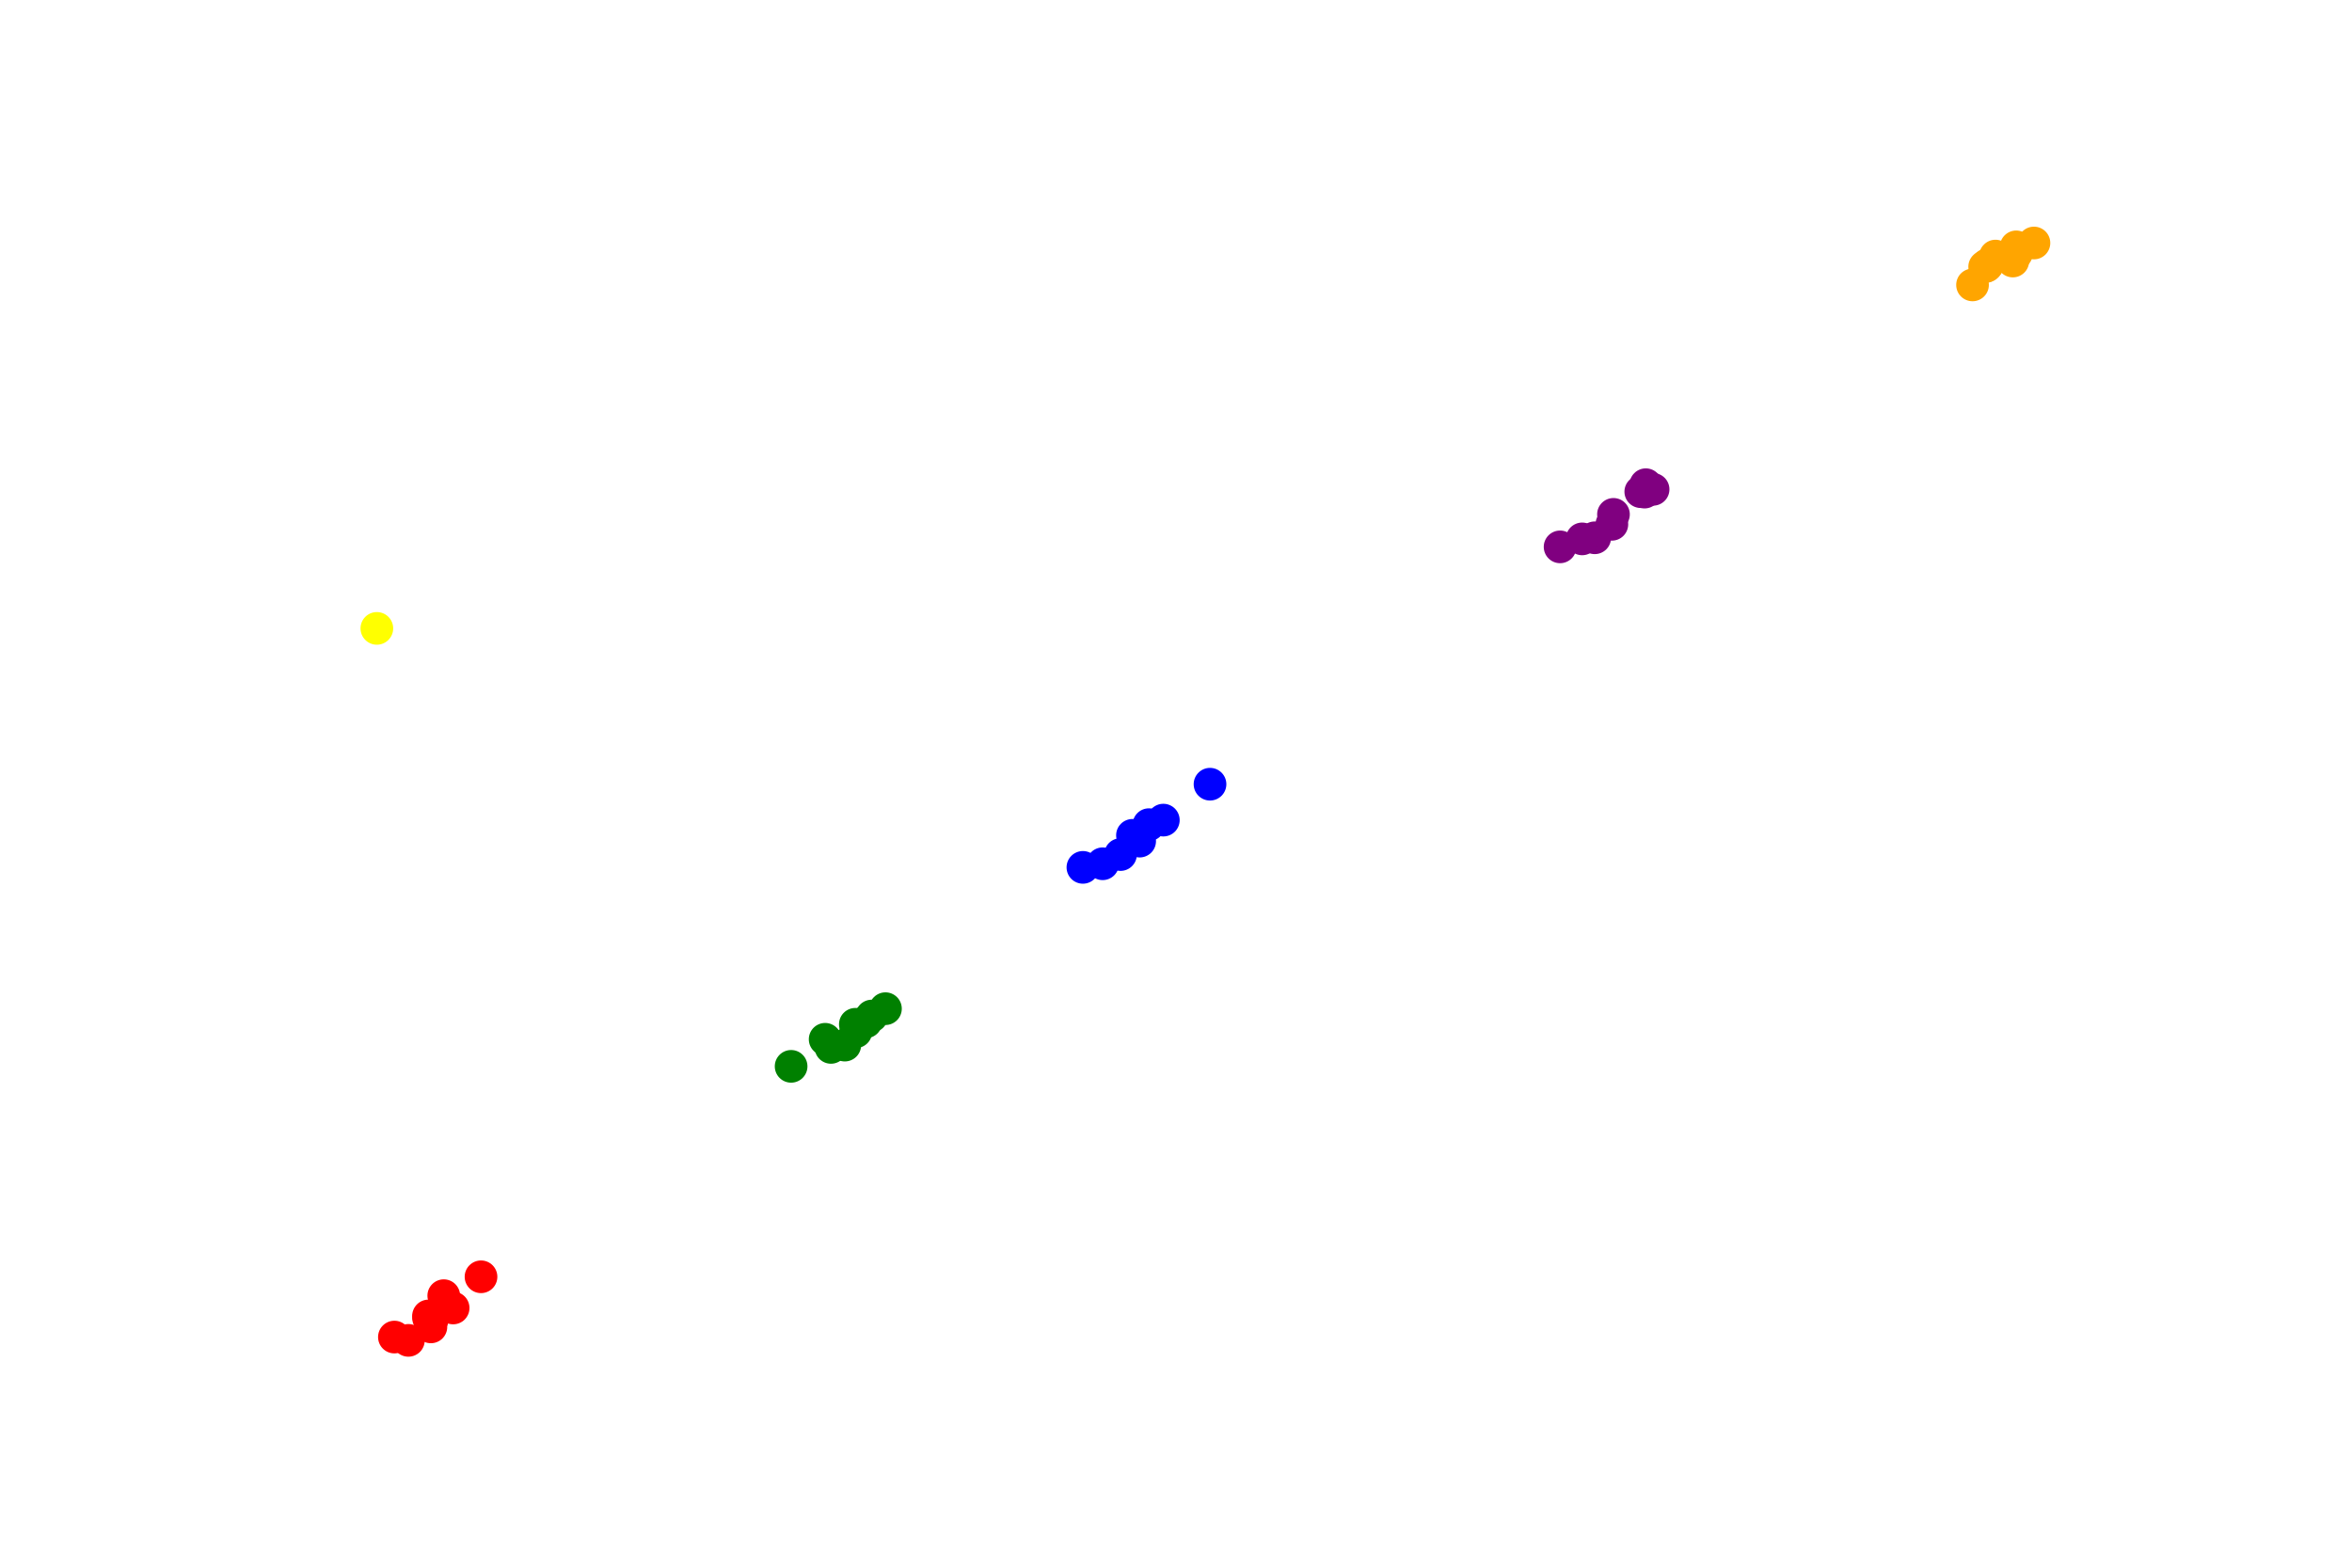
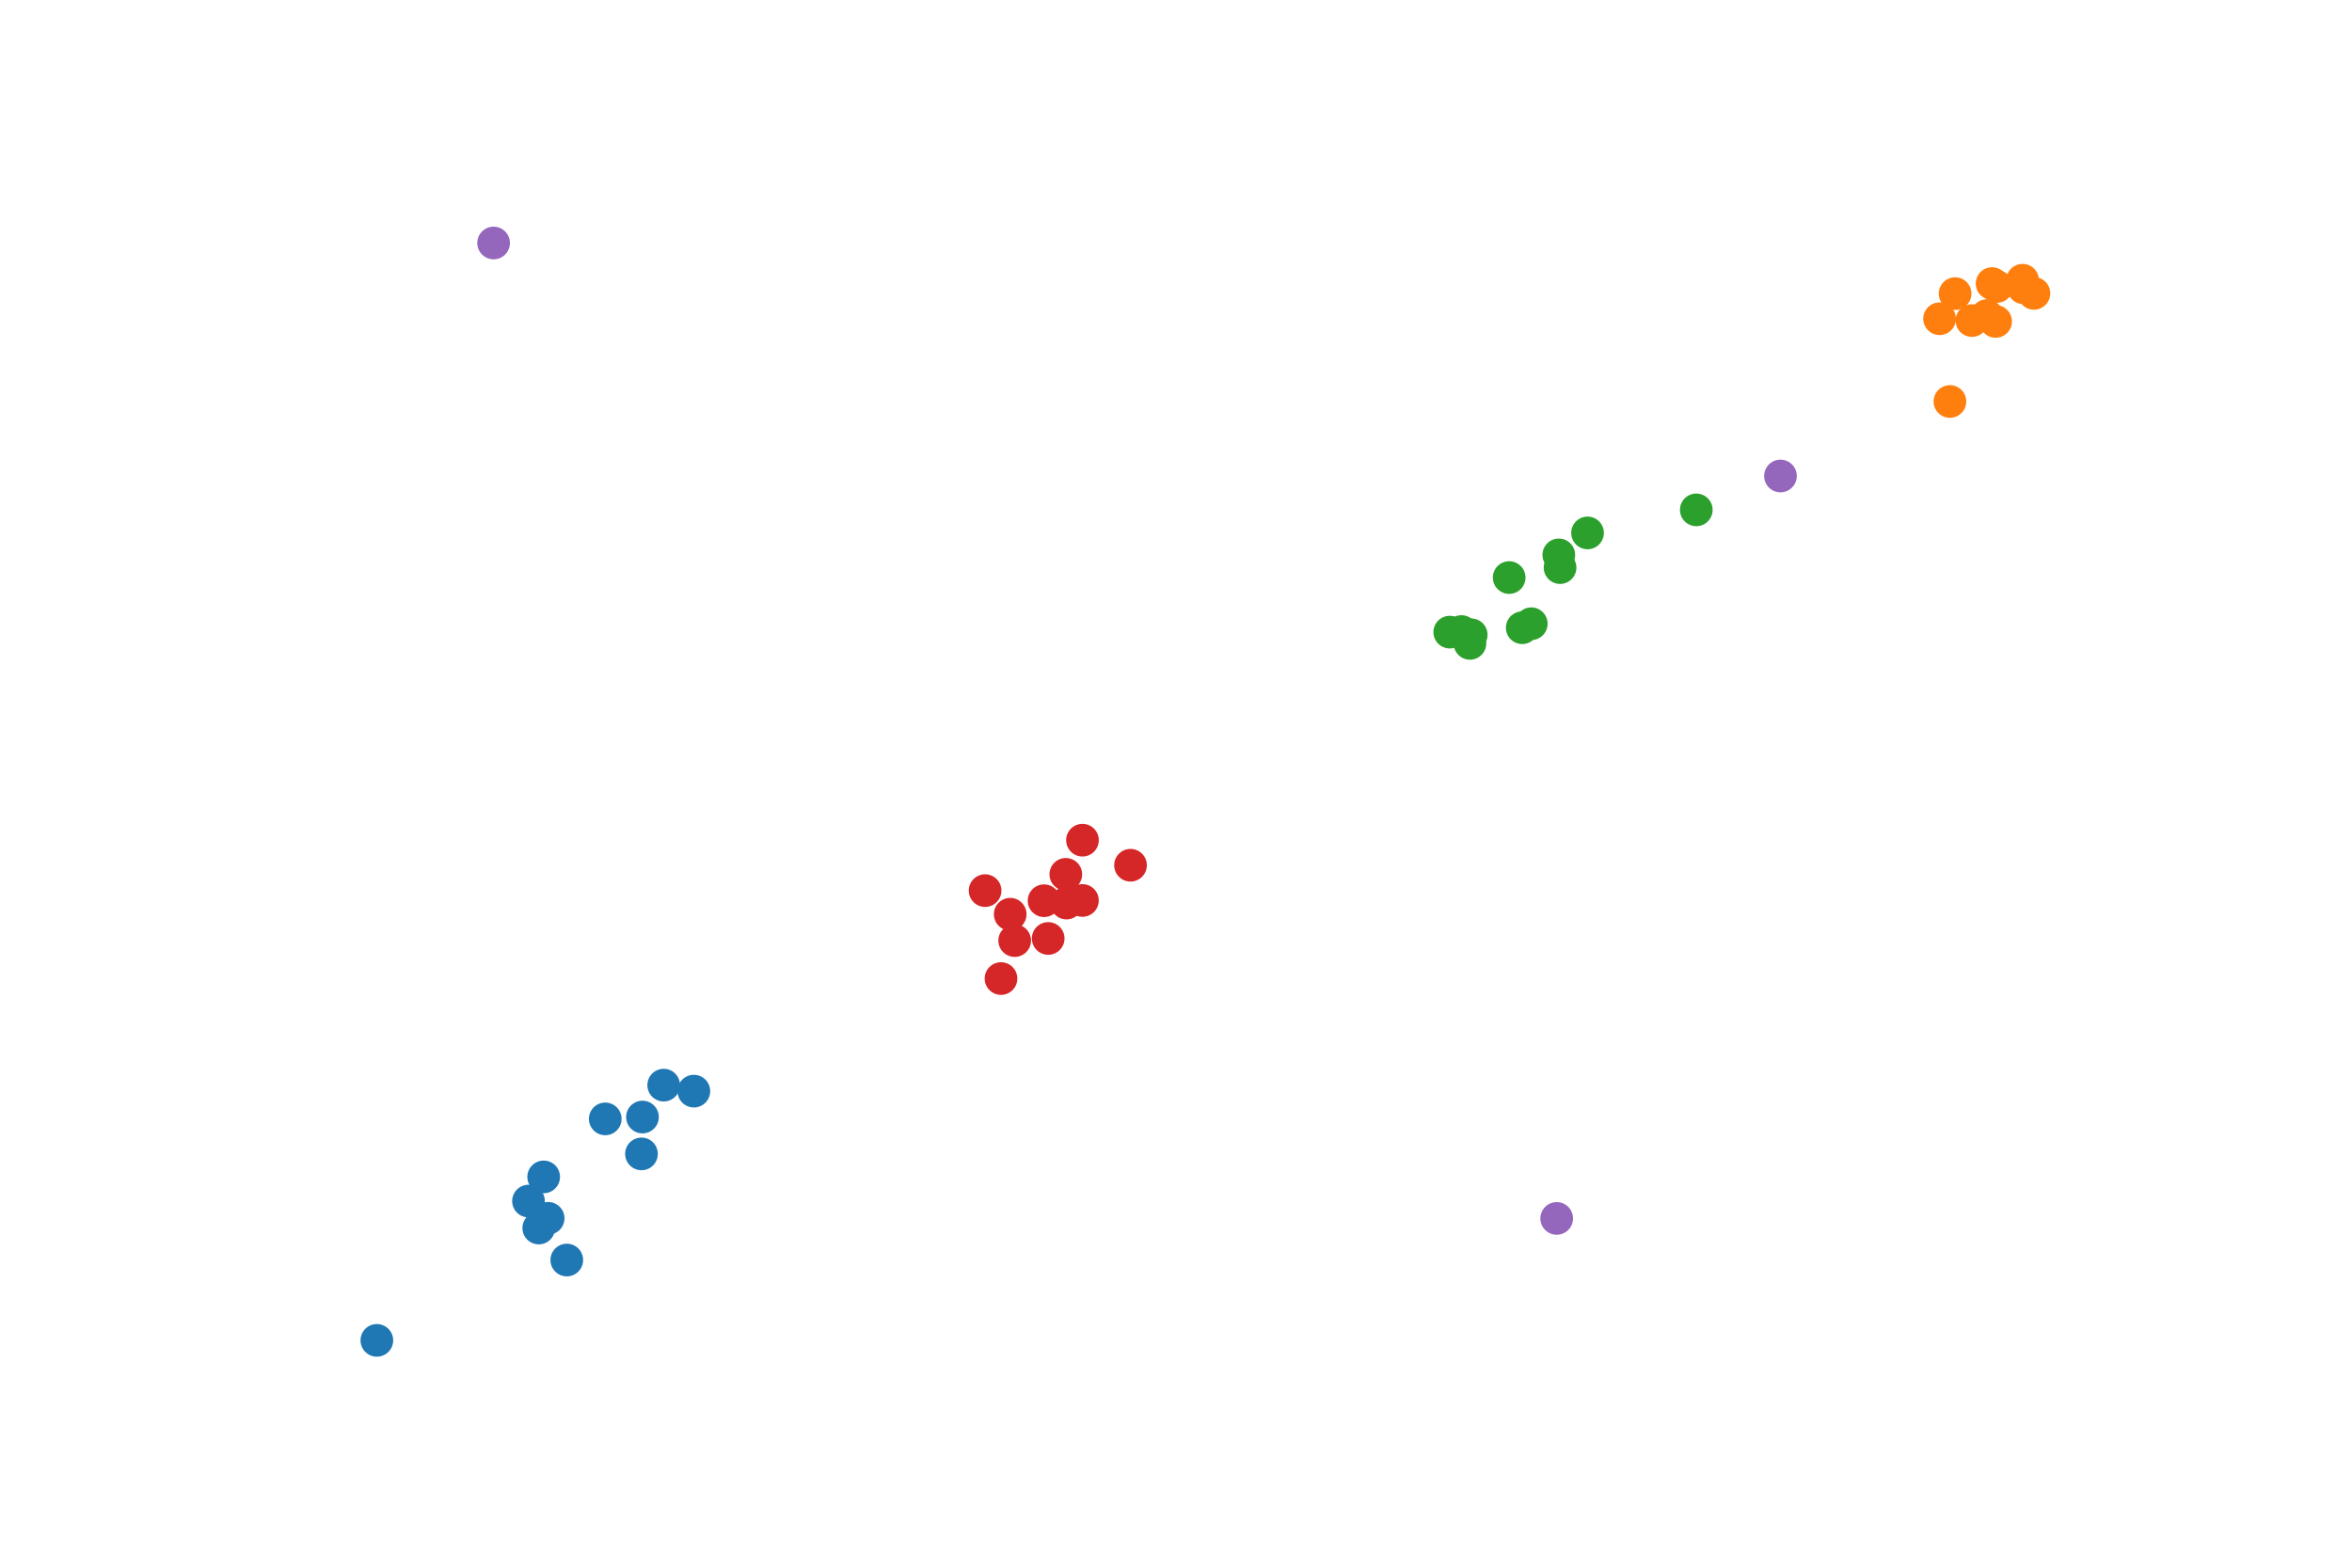
- <svg xmlns="http://www.w3.org/2000/svg" xmlns:xlink="http://www.w3.org/1999/xlink" width="432pt" height="288pt" viewBox="0 0 432 288" version="1.1">
-   <defs>
-     <path id="m25c27acaf8" d="M 0 3  C 0.796 3 1.559 2.684 2.121 2.121  C 2.684 1.559 3 0.796 3 0  C 3 -0.796 2.684 -1.559 2.121 -2.121  C 1.559 -2.684 0.796 -3 0 -3  C -0.796 -3 -1.559 -2.684 -2.121 -2.121  C -2.684 -1.559 -3 -0.796 -3 0  C -3 0.796 -2.684 1.559 -2.121 2.121  C -1.559 2.684 -0.796 3 0 3  z" />
-   </defs>
+ <svg xmlns="http://www.w3.org/2000/svg" width="432pt" height="288pt" viewBox="0 0 432 288" version="1.1">
  <g>
-     <use xlink:href="#m25c27acaf8" x="72.441" y="245.632" style="fill: red;" />
-     <use xlink:href="#m25c27acaf8" x="83.23" y="240.29" style="fill: red;" />
-     <use xlink:href="#m25c27acaf8" x="78.728" y="242.164" style="fill: red;" />
-     <use xlink:href="#m25c27acaf8" x="81.508" y="238.029" style="fill: red;" />
-     <use xlink:href="#m25c27acaf8" x="78.706" y="241.753" style="fill: red;" />
-     <use xlink:href="#m25c27acaf8" x="75.011" y="246.24" style="fill: red;" />
-     <use xlink:href="#m25c27acaf8" x="79.436" y="242.265" style="fill: red;" />
-     <use xlink:href="#m25c27acaf8" x="79.145" y="243.764" style="fill: red;" />
-     <use xlink:href="#m25c27acaf8" x="88.35" y="234.559" style="fill: red;" />
-     <use xlink:href="#m25c27acaf8" x="152.628" y="192.419" style="fill: green;" />
-     <use xlink:href="#m25c27acaf8" x="160.112" y="186.657" style="fill: green;" />
-     <use xlink:href="#m25c27acaf8" x="157.195" y="189.538" style="fill: green;" />
-     <use xlink:href="#m25c27acaf8" x="155.169" y="191.998" style="fill: green;" />
-     <use xlink:href="#m25c27acaf8" x="157.102" y="188.173" style="fill: green;" />
-     <use xlink:href="#m25c27acaf8" x="159.05" y="187.724" style="fill: green;" />
-     <use xlink:href="#m25c27acaf8" x="145.307" y="195.899" style="fill: green;" />
-     <use xlink:href="#m25c27acaf8" x="151.558" y="190.928" style="fill: green;" />
-     <use xlink:href="#m25c27acaf8" x="162.635" y="185.304" style="fill: green;" />
-     <use xlink:href="#m25c27acaf8" x="198.901" y="159.345" style="fill: blue;" />
-     <use xlink:href="#m25c27acaf8" x="209.268" y="153.325" style="fill: blue;" />
-     <use xlink:href="#m25c27acaf8" x="213.674" y="150.664" style="fill: blue;" />
-     <use xlink:href="#m25c27acaf8" x="208.003" y="153.458" style="fill: blue;" />
-     <use xlink:href="#m25c27acaf8" x="205.807" y="156.992" style="fill: blue;" />
-     <use xlink:href="#m25c27acaf8" x="202.53" y="158.683" style="fill: blue;" />
-     <use xlink:href="#m25c27acaf8" x="211.028" y="151.497" style="fill: blue;" />
-     <use xlink:href="#m25c27acaf8" x="209.325" y="154.523" style="fill: blue;" />
-     <use xlink:href="#m25c27acaf8" x="222.248" y="144.067" style="fill: blue;" />
-     <use xlink:href="#m25c27acaf8" x="296.352" y="94.495" style="fill: purple;" />
-     <use xlink:href="#m25c27acaf8" x="302.066" y="90.403" style="fill: purple;" />
-     <use xlink:href="#m25c27acaf8" x="301.367" y="90.325" style="fill: purple;" />
-     <use xlink:href="#m25c27acaf8" x="296.056" y="96.322" style="fill: purple;" />
-     <use xlink:href="#m25c27acaf8" x="303.629" y="89.897" style="fill: purple;" />
-     <use xlink:href="#m25c27acaf8" x="286.546" y="100.466" style="fill: purple;" />
-     <use xlink:href="#m25c27acaf8" x="302.292" y="89.044" style="fill: purple;" />
-     <use xlink:href="#m25c27acaf8" x="292.911" y="98.797" style="fill: purple;" />
-     <use xlink:href="#m25c27acaf8" x="290.603" y="98.999" style="fill: purple;" />
-     <use xlink:href="#m25c27acaf8" x="365.074" y="48.601" style="fill: orange;" />
-     <use xlink:href="#m25c27acaf8" x="364.531" y="49.01" style="fill: orange;" />
-     <use xlink:href="#m25c27acaf8" x="370.38" y="46.525" style="fill: orange;" />
-     <use xlink:href="#m25c27acaf8" x="366.516" y="47.044" style="fill: orange;" />
-     <use xlink:href="#m25c27acaf8" x="369.7" y="47.955" style="fill: orange;" />
-     <use xlink:href="#m25c27acaf8" x="373.582" y="44.64" style="fill: orange;" />
-     <use xlink:href="#m25c27acaf8" x="370.323" y="45.35" style="fill: orange;" />
-     <use xlink:href="#m25c27acaf8" x="362.301" y="52.343" style="fill: orange;" />
-     <use xlink:href="#m25c27acaf8" x="364.854" y="48.895" style="fill: orange;" />
-     <use xlink:href="#m25c27acaf8" x="69.218" y="115.442" style="fill: yellow;" />
+     <circle cx="69.218" cy="246.24" r="3" style="fill: #1f77b4;" />
+     <circle cx="98.956" cy="225.601" r="3" style="fill: #1f77b4;" />
+     <circle cx="118.006" cy="205.212" r="3" style="fill: #1f77b4;" />
+     <circle cx="111.166" cy="205.551" r="3" style="fill: #1f77b4;" />
+     <circle cx="121.903" cy="199.351" r="3" style="fill: #1f77b4;" />
+     <circle cx="104.105" cy="231.481" r="3" style="fill: #1f77b4;" />
+     <circle cx="100.679" cy="223.817" r="3" style="fill: #1f77b4;" />
+     <circle cx="127.443" cy="200.454" r="3" style="fill: #1f77b4;" />
+     <circle cx="117.824" cy="211.985" r="3" style="fill: #1f77b4;" />
+     <circle cx="97.072" cy="220.647" r="3" style="fill: #1f77b4;" />
+     <circle cx="99.86" cy="216.208" r="3" style="fill: #1f77b4;" />
+     <circle cx="186.373" cy="172.796" r="3" style="fill: #d62728;" />
+     <circle cx="183.859" cy="179.771" r="3" style="fill: #d62728;" />
+     <circle cx="185.549" cy="167.955" r="3" style="fill: #d62728;" />
+     <circle cx="180.936" cy="163.614" r="3" style="fill: #d62728;" />
+     <circle cx="198.816" cy="165.425" r="3" style="fill: #d62728;" />
+     <circle cx="207.645" cy="158.955" r="3" style="fill: #d62728;" />
+     <circle cx="195.761" cy="160.623" r="3" style="fill: #d62728;" />
+     <circle cx="191.767" cy="165.471" r="3" style="fill: #d62728;" />
+     <circle cx="192.526" cy="172.406" r="3" style="fill: #d62728;" />
+     <circle cx="195.889" cy="165.902" r="3" style="fill: #d62728;" />
+     <circle cx="198.82" cy="154.35" r="3" style="fill: #d62728;" />
+     <circle cx="281.257" cy="114.584" r="3" style="fill: #2ca02c;" />
+     <circle cx="266.279" cy="116.128" r="3" style="fill: #2ca02c;" />
+     <circle cx="286.312" cy="101.939" r="3" style="fill: #2ca02c;" />
+     <circle cx="279.592" cy="115.323" r="3" style="fill: #2ca02c;" />
+     <circle cx="311.564" cy="93.67" r="3" style="fill: #2ca02c;" />
+     <circle cx="270.223" cy="116.62" r="3" style="fill: #2ca02c;" />
+     <circle cx="291.59" cy="97.903" r="3" style="fill: #2ca02c;" />
+     <circle cx="268.429" cy="116.021" r="3" style="fill: #2ca02c;" />
+     <circle cx="269.99" cy="118.195" r="3" style="fill: #2ca02c;" />
+     <circle cx="277.197" cy="106.103" r="3" style="fill: #2ca02c;" />
+     <circle cx="286.543" cy="104.276" r="3" style="fill: #2ca02c;" />
+     <circle cx="356.25" cy="58.557" r="3" style="fill: #ff7f0e;" />
+     <circle cx="366.767" cy="52.636" r="3" style="fill: #ff7f0e;" />
+     <circle cx="371.668" cy="52.886" r="3" style="fill: #ff7f0e;" />
+     <circle cx="373.582" cy="53.897" r="3" style="fill: #ff7f0e;" />
+     <circle cx="364.922" cy="57.989" r="3" style="fill: #ff7f0e;" />
+     <circle cx="358.149" cy="73.756" r="3" style="fill: #ff7f0e;" />
+     <circle cx="371.498" cy="51.481" r="3" style="fill: #ff7f0e;" />
+     <circle cx="365.894" cy="52.093" r="3" style="fill: #ff7f0e;" />
+     <circle cx="362.189" cy="58.889" r="3" style="fill: #ff7f0e;" />
+     <circle cx="366.544" cy="59.05" r="3" style="fill: #ff7f0e;" />
+     <circle cx="359.104" cy="53.94" r="3" style="fill: #ff7f0e;" />
+     <circle cx="285.927" cy="223.837" r="3" style="fill: #9467bd;" />
+     <circle cx="90.661" cy="44.64" r="3" style="fill: #9467bd;" />
+     <circle cx="327.025" cy="87.443" r="3" style="fill: #9467bd;" />
  </g>
</svg>
